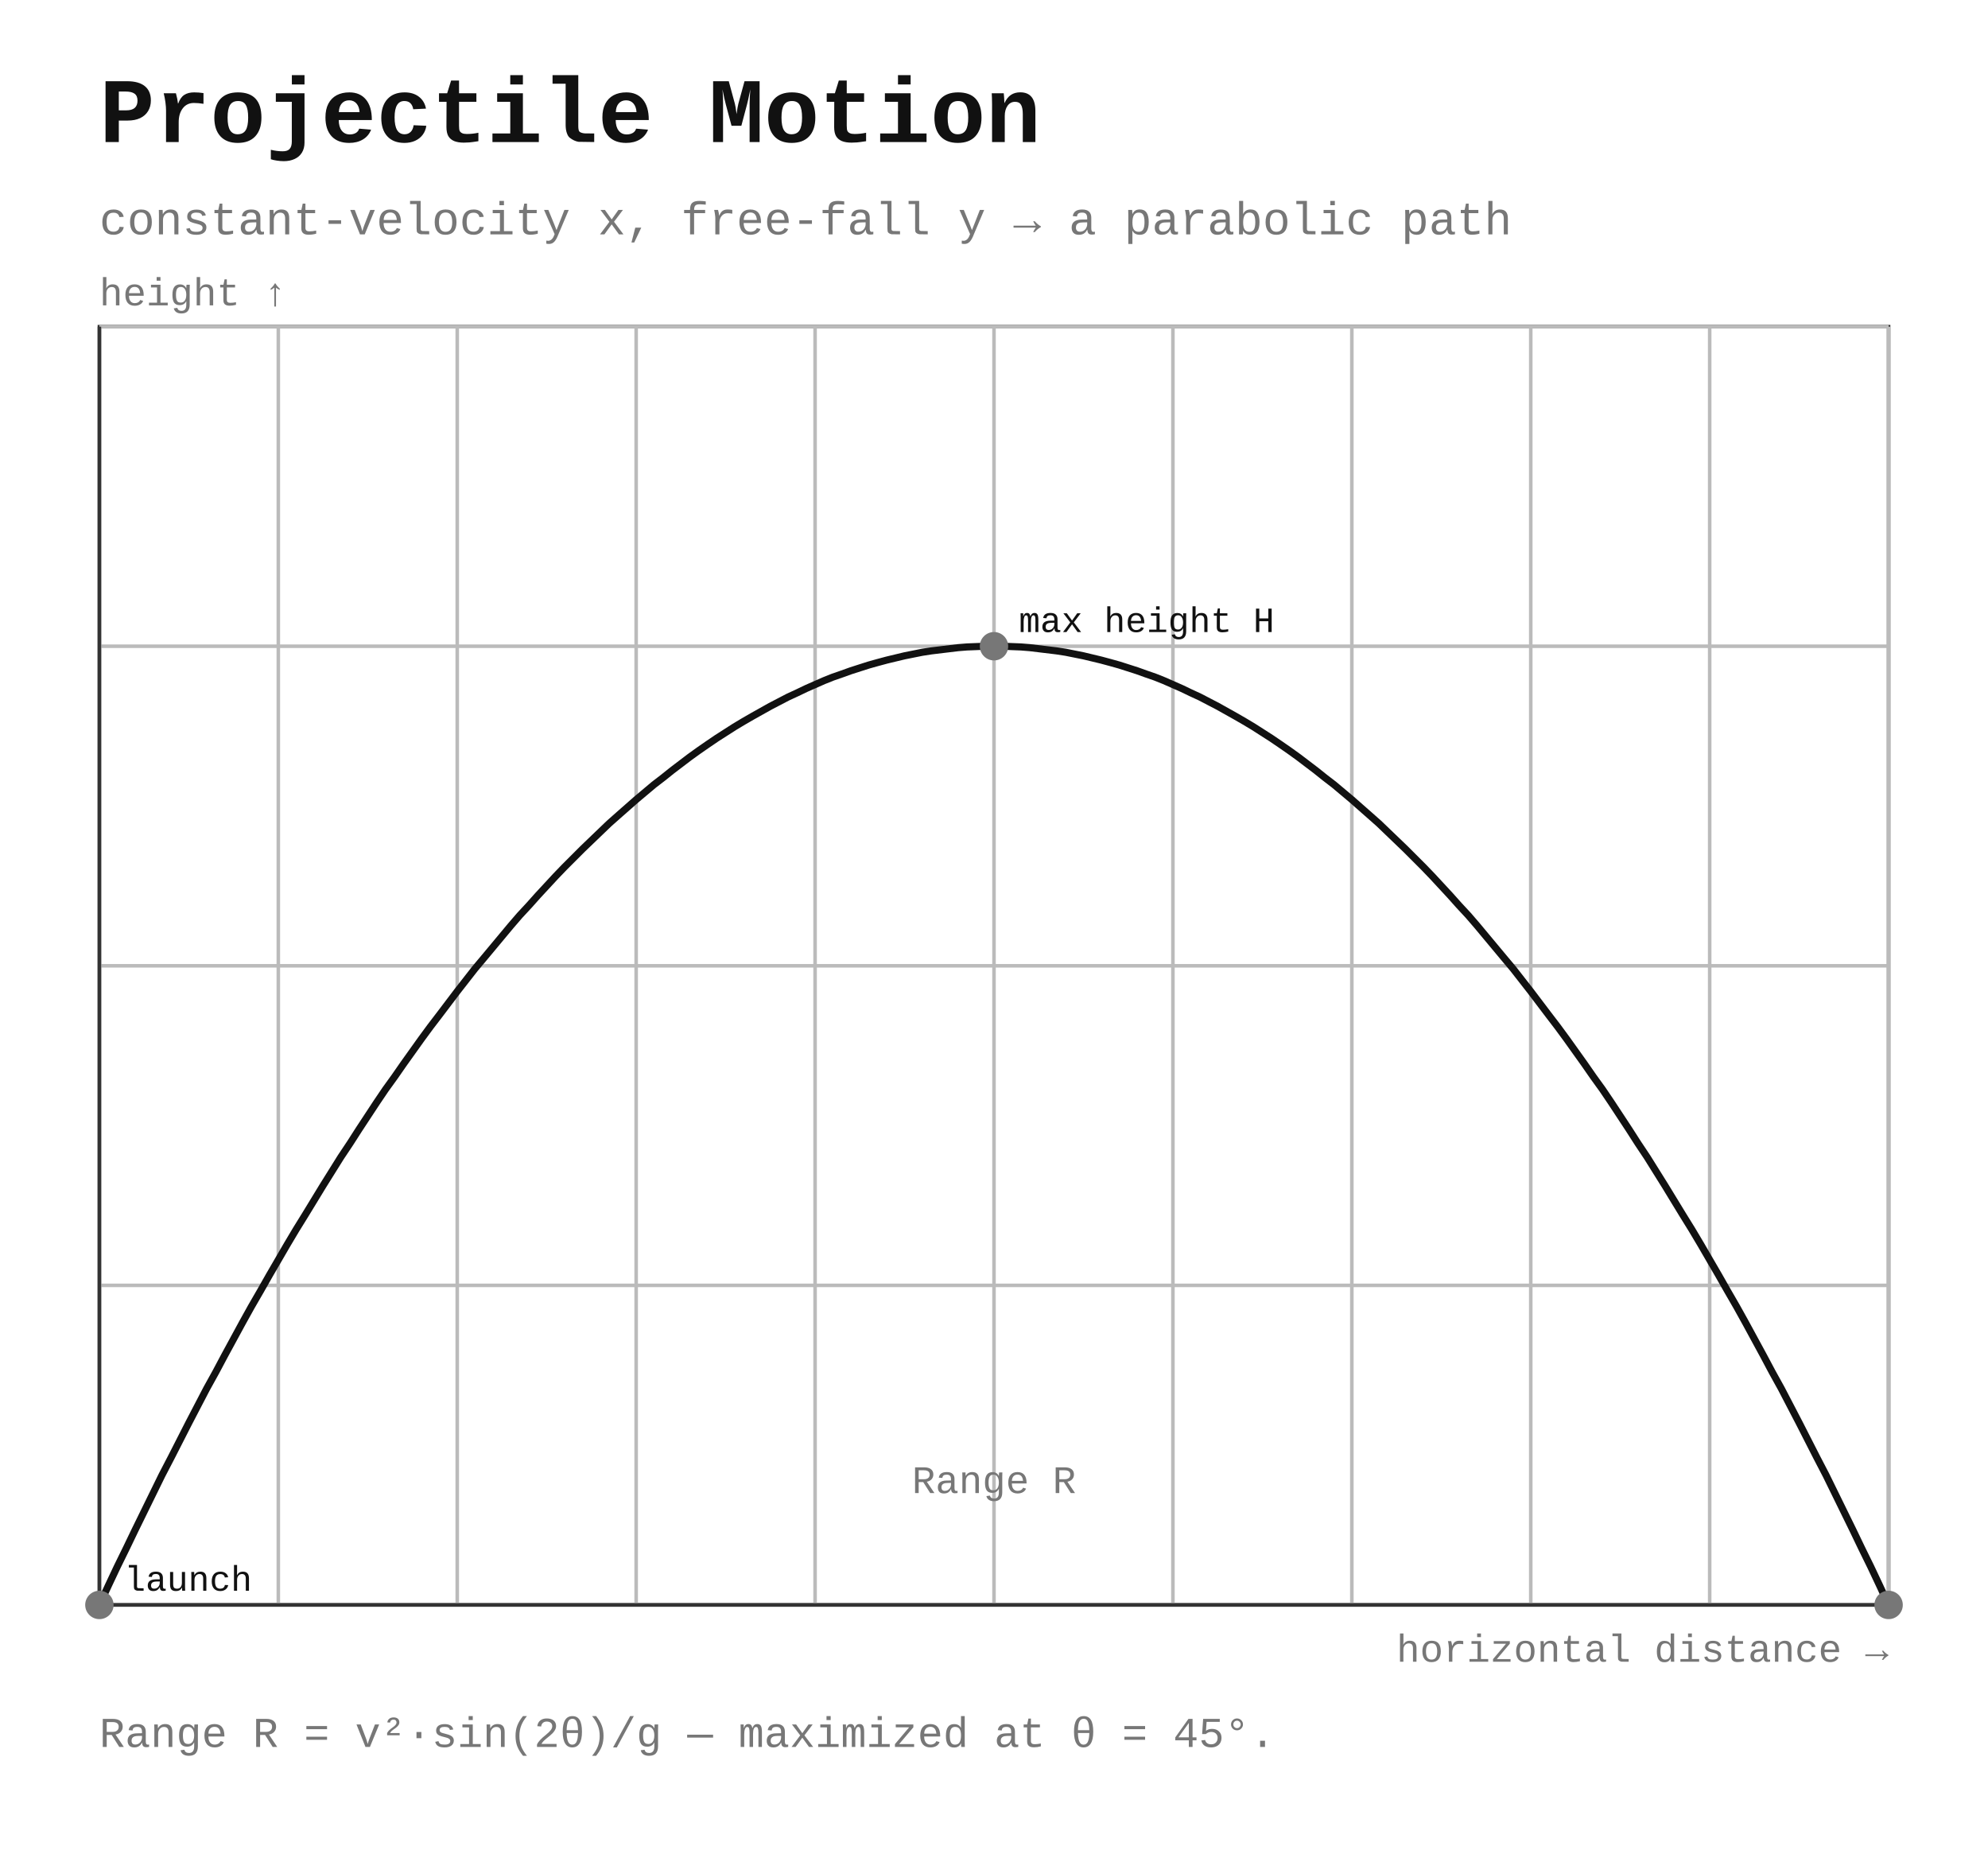
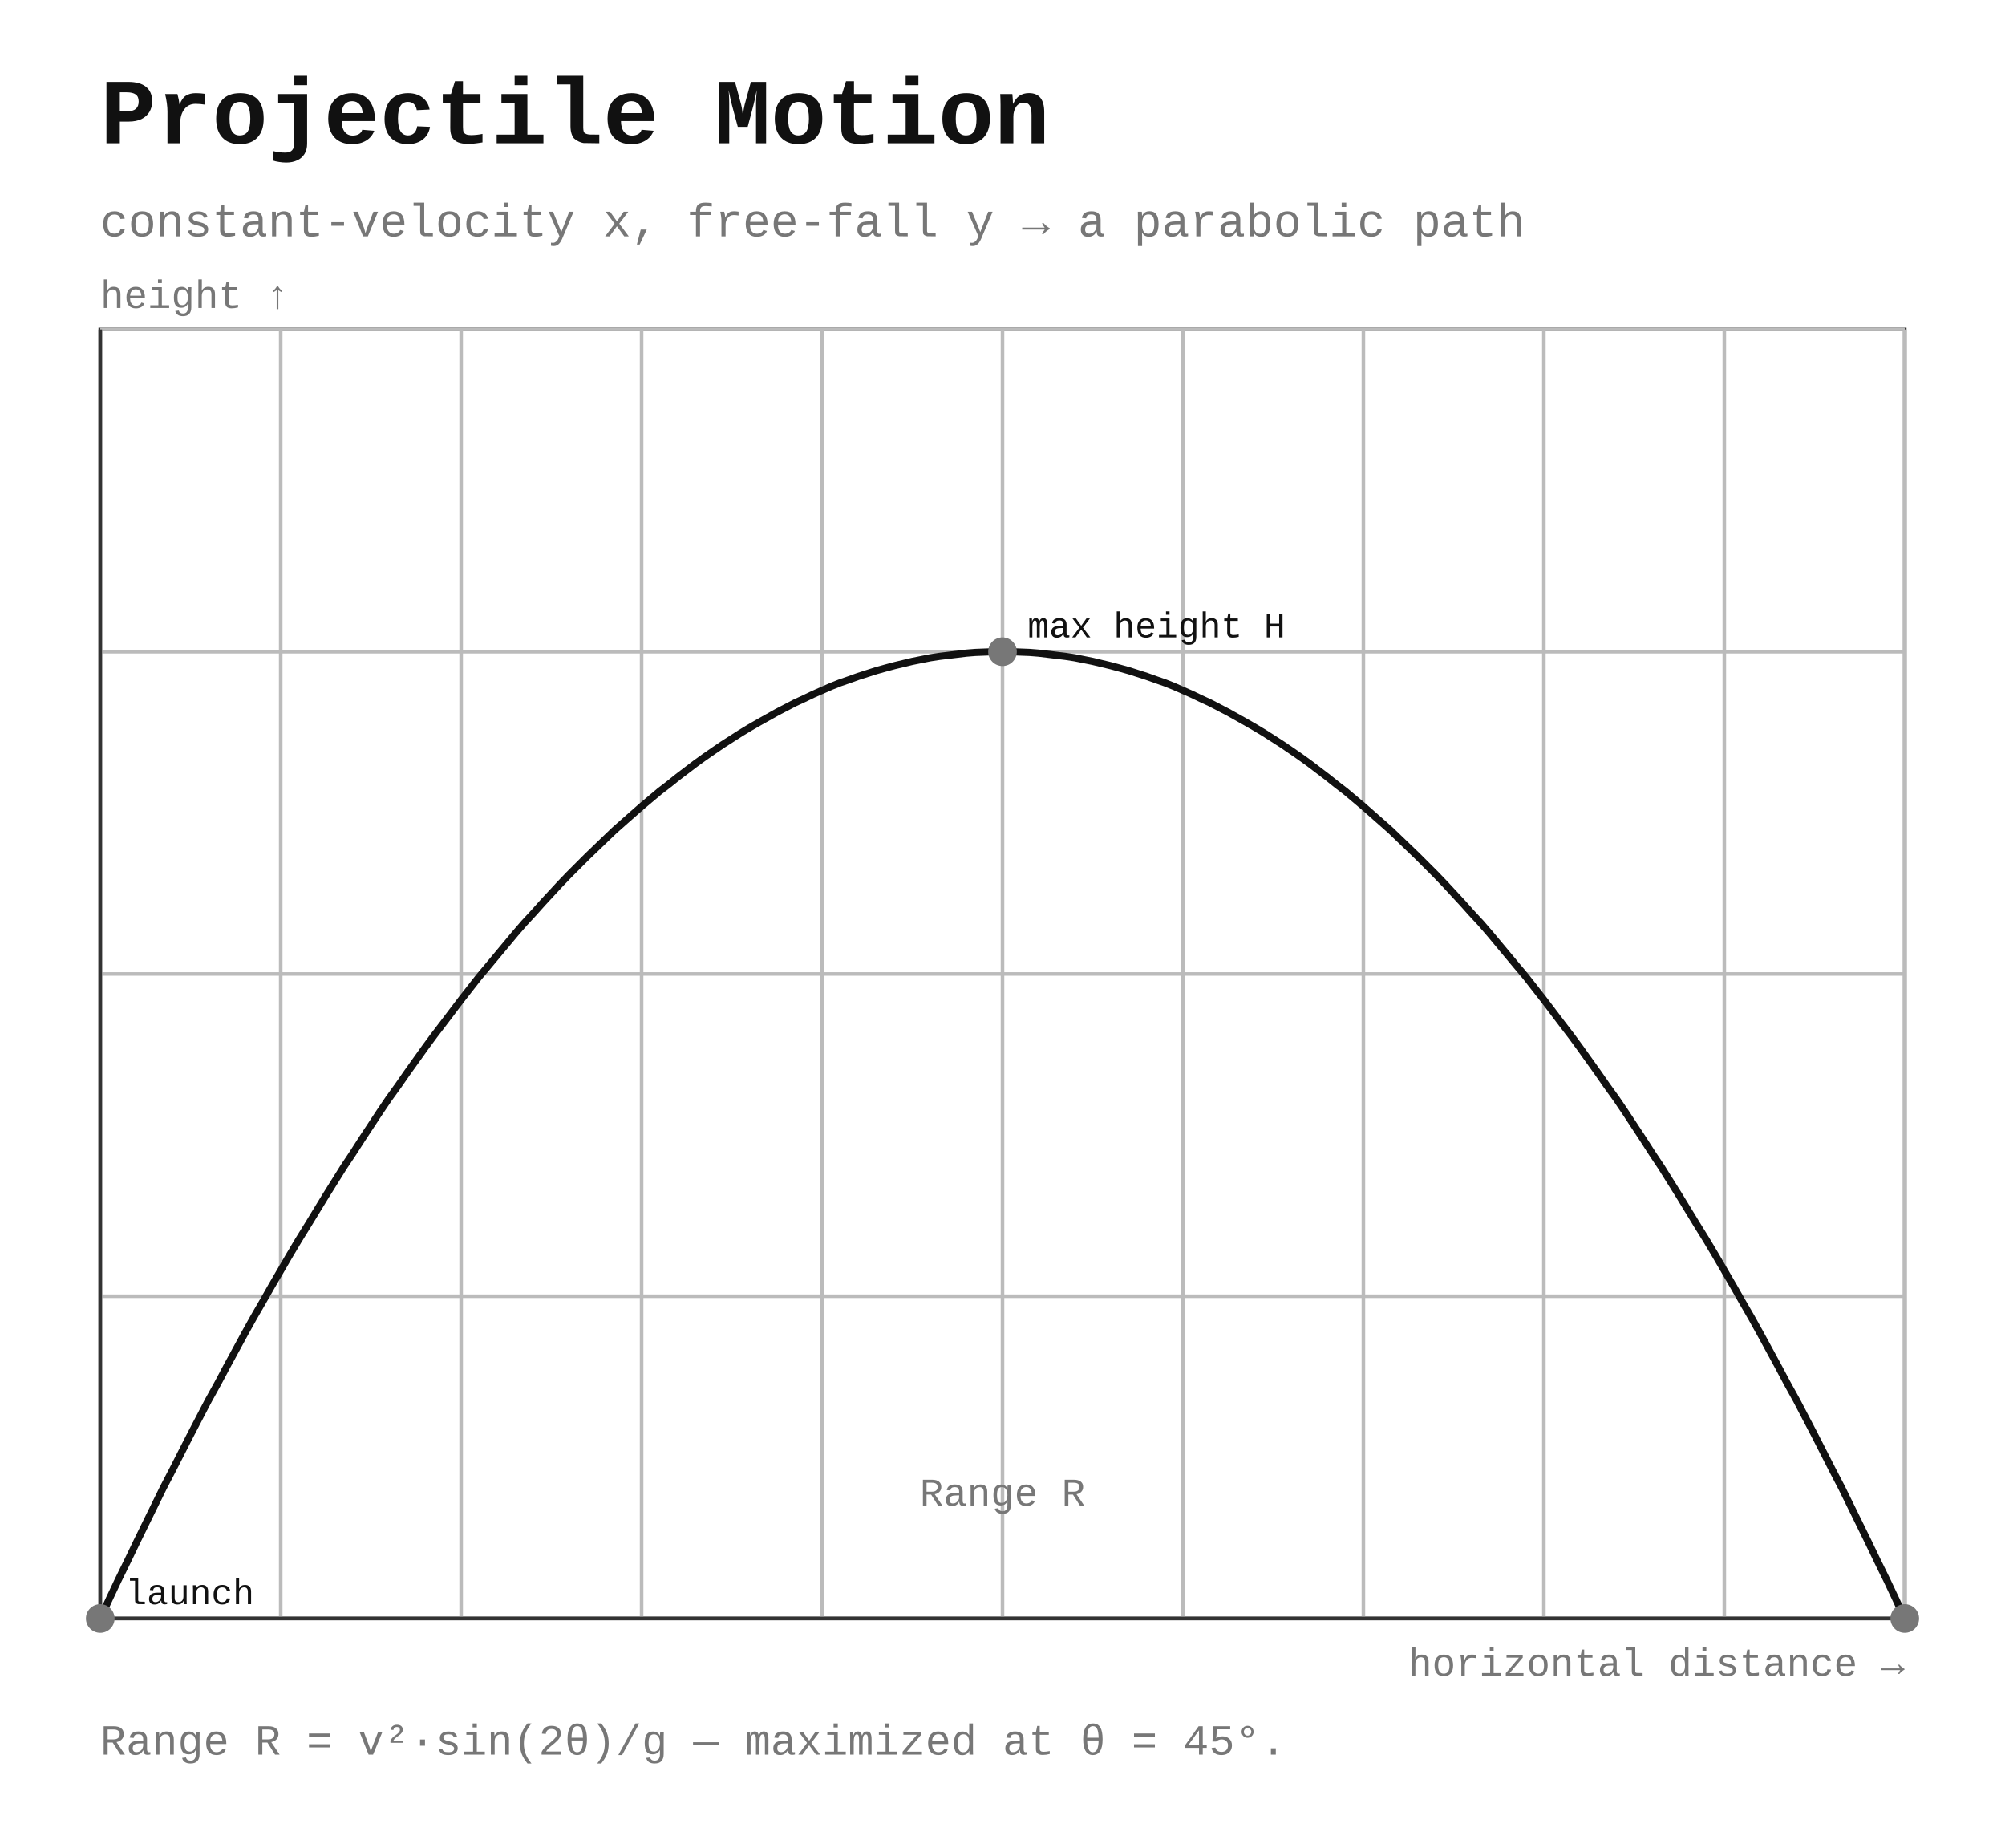
- <svg xmlns="http://www.w3.org/2000/svg" viewBox="0 0 560 522" role="img" aria-label="Projectile Motion">
+ <svg xmlns="http://www.w3.org/2000/svg" viewBox="0 0 560 516" role="img" aria-label="Projectile Motion">
  <style>
  text{font-family:'IBM Plex Mono','Consolas','Courier New',monospace;fill:var(--oe-svg-ink,#111);}
  .oe-bg{fill:var(--oe-svg-bg,#ffffff);}
  .faint{fill:var(--oe-svg-faint,#777);}
  .rule{stroke:var(--oe-svg-rule,#333);fill:none;stroke-width:1;}
  .rule-faint{stroke:var(--oe-svg-faint,#bbb);fill:none;stroke-width:1;}
  .cell{fill:var(--oe-svg-bg,#ffffff);stroke:var(--oe-svg-rule,#333);stroke-width:1;}
  .fill-faint{fill:var(--oe-svg-faint,#777);}
  .b{font-weight:700;}
</style>
-   <rect class="oe-bg" x="0" y="0" width="560" height="522" />
+   <rect class="oe-bg" x="0" y="0" width="560" height="516" />
  <text x="28" y="40" font-size="26" font-weight="700">Projectile Motion</text>
  <text x="28" y="66" font-size="13" class="faint">constant-velocity x, free-fall y → a parabolic path</text>
  <rect x="28" y="92" width="504" height="360" class="cell" />
  <line x1="78.4" y1="92" x2="78.4" y2="452" class="rule-faint" />
  <line x1="128.8" y1="92" x2="128.8" y2="452" class="rule-faint" />
  <line x1="179.2" y1="92" x2="179.2" y2="452" class="rule-faint" />
  <line x1="229.6" y1="92" x2="229.6" y2="452" class="rule-faint" />
  <line x1="280" y1="92" x2="280" y2="452" class="rule-faint" />
  <line x1="330.4" y1="92" x2="330.4" y2="452" class="rule-faint" />
  <line x1="380.8" y1="92" x2="380.8" y2="452" class="rule-faint" />
  <line x1="431.2" y1="92" x2="431.2" y2="452" class="rule-faint" />
  <line x1="481.6" y1="92" x2="481.6" y2="452" class="rule-faint" />
  <line x1="532" y1="92" x2="532" y2="452" class="rule-faint" />
  <line x1="28" y1="362" x2="532" y2="362" class="rule-faint" />
  <line x1="28" y1="272" x2="532" y2="272" class="rule-faint" />
  <line x1="28" y1="182" x2="532" y2="182" class="rule-faint" />
  <line x1="28" y1="92" x2="532" y2="92" class="rule-faint" />
  <line x1="28" y1="92" x2="28" y2="452" class="rule" />
  <line x1="28" y1="452" x2="532" y2="452" class="rule" />
  <polyline points="28,452 30.5,446.6 33,441.3 35.6,436 38.1,430.8 40.6,425.7 43.1,420.6 45.6,415.5 48.2,410.5 50.7,405.6 53.2,400.7 55.7,395.9 58.2,391.1 60.8,386.4 63.3,381.7 65.8,377.1 68.3,372.5 70.8,368 73.4,363.5 75.9,359.1 78.4,354.8 80.9,350.5 83.4,346.3 86,342.1 88.5,338 91,333.9 93.5,329.9 96,325.9 98.6,322 101.1,318.1 103.6,314.3 106.1,310.5 108.6,306.8 111.2,303.2 113.7,299.6 116.2,296.1 118.7,292.6 121.2,289.2 123.8,285.8 126.3,282.5 128.8,279.2 131.3,276 133.8,272.8 136.4,269.7 138.9,266.7 141.4,263.7 143.9,260.7 146.4,257.8 149,255 151.5,252.2 154,249.5 156.5,246.8 159,244.2 161.6,241.6 164.1,239.1 166.6,236.7 169.1,234.3 171.6,231.9 174.2,229.6 176.7,227.4 179.2,225.2 181.7,223.1 184.2,221 186.8,219 189.3,217 191.8,215.1 194.3,213.2 196.8,211.4 199.4,209.6 201.9,207.9 204.4,206.3 206.9,204.7 209.4,203.2 212,201.7 214.5,200.3 217,198.9 219.5,197.6 222,196.3 224.6,195.1 227.1,193.9 229.6,192.8 232.1,191.7 234.6,190.7 237.2,189.8 239.7,188.9 242.2,188.1 244.7,187.3 247.2,186.6 249.8,185.9 252.3,185.3 254.8,184.7 257.3,184.2 259.8,183.7 262.4,183.3 264.9,183 267.4,182.7 269.9,182.4 272.4,182.2 275,182.1 277.5,182 280,182 282.5,182 285,182.1 287.6,182.2 290.1,182.4 292.6,182.7 295.1,183 297.6,183.3 300.2,183.7 302.7,184.2 305.2,184.7 307.7,185.3 310.2,185.9 312.8,186.6 315.3,187.3 317.8,188.1 320.3,188.9 322.8,189.8 325.4,190.7 327.9,191.7 330.4,192.8 332.9,193.9 335.4,195.1 338,196.3 340.5,197.6 343,198.9 345.5,200.3 348,201.7 350.6,203.2 353.1,204.7 355.6,206.3 358.1,207.9 360.6,209.6 363.2,211.4 365.7,213.2 368.2,215.1 370.7,217 373.2,219 375.8,221 378.3,223.1 380.8,225.2 383.3,227.4 385.8,229.6 388.4,231.9 390.9,234.3 393.4,236.7 395.9,239.1 398.4,241.6 401,244.2 403.5,246.8 406,249.5 408.5,252.2 411,255 413.6,257.8 416.1,260.7 418.6,263.7 421.1,266.7 423.6,269.7 426.2,272.8 428.7,276 431.2,279.2 433.7,282.5 436.2,285.8 438.8,289.2 441.3,292.6 443.8,296.1 446.3,299.6 448.8,303.2 451.4,306.8 453.9,310.5 456.4,314.3 458.9,318.1 461.4,322 464,325.9 466.5,329.9 469,333.9 471.5,338 474,342.1 476.6,346.3 479.1,350.5 481.6,354.8 484.1,359.1 486.6,363.5 489.2,368 491.7,372.5 494.2,377.1 496.7,381.7 499.2,386.4 501.8,391.1 504.3,395.9 506.8,400.7 509.3,405.6 511.8,410.5 514.4,415.5 516.9,420.6 519.4,425.7 521.9,430.8 524.4,436 527,441.3 529.5,446.6 532,452" fill="none" stroke="var(--oe-svg-ink,#111)" stroke-width="2" />
  <circle cx="28" cy="452" r="4" class="fill-faint" />
  <text x="35" y="448" font-size="10">launch</text>
  <circle cx="280" cy="182" r="4" class="fill-faint" />
  <text x="287" y="178" font-size="10">max height H</text>
  <circle cx="532" cy="452" r="4" class="fill-faint" />
  <text x="280" y="420.5" font-size="11" text-anchor="middle" font-weight="400" class="faint">Range R</text>
  <text x="532" y="468" font-size="11" text-anchor="end" class="faint">horizontal distance →</text>
  <text x="28" y="86" font-size="11" class="faint">height ↑</text>
-   <text x="28" y="492" font-size="12" class="faint">Range R = v²·sin(2θ)/g — maximized at θ = 45°.</text>
+   <text x="28" y="490" font-size="12" class="faint">Range R = v²·sin(2θ)/g — maximized at θ = 45°.</text>
</svg>
